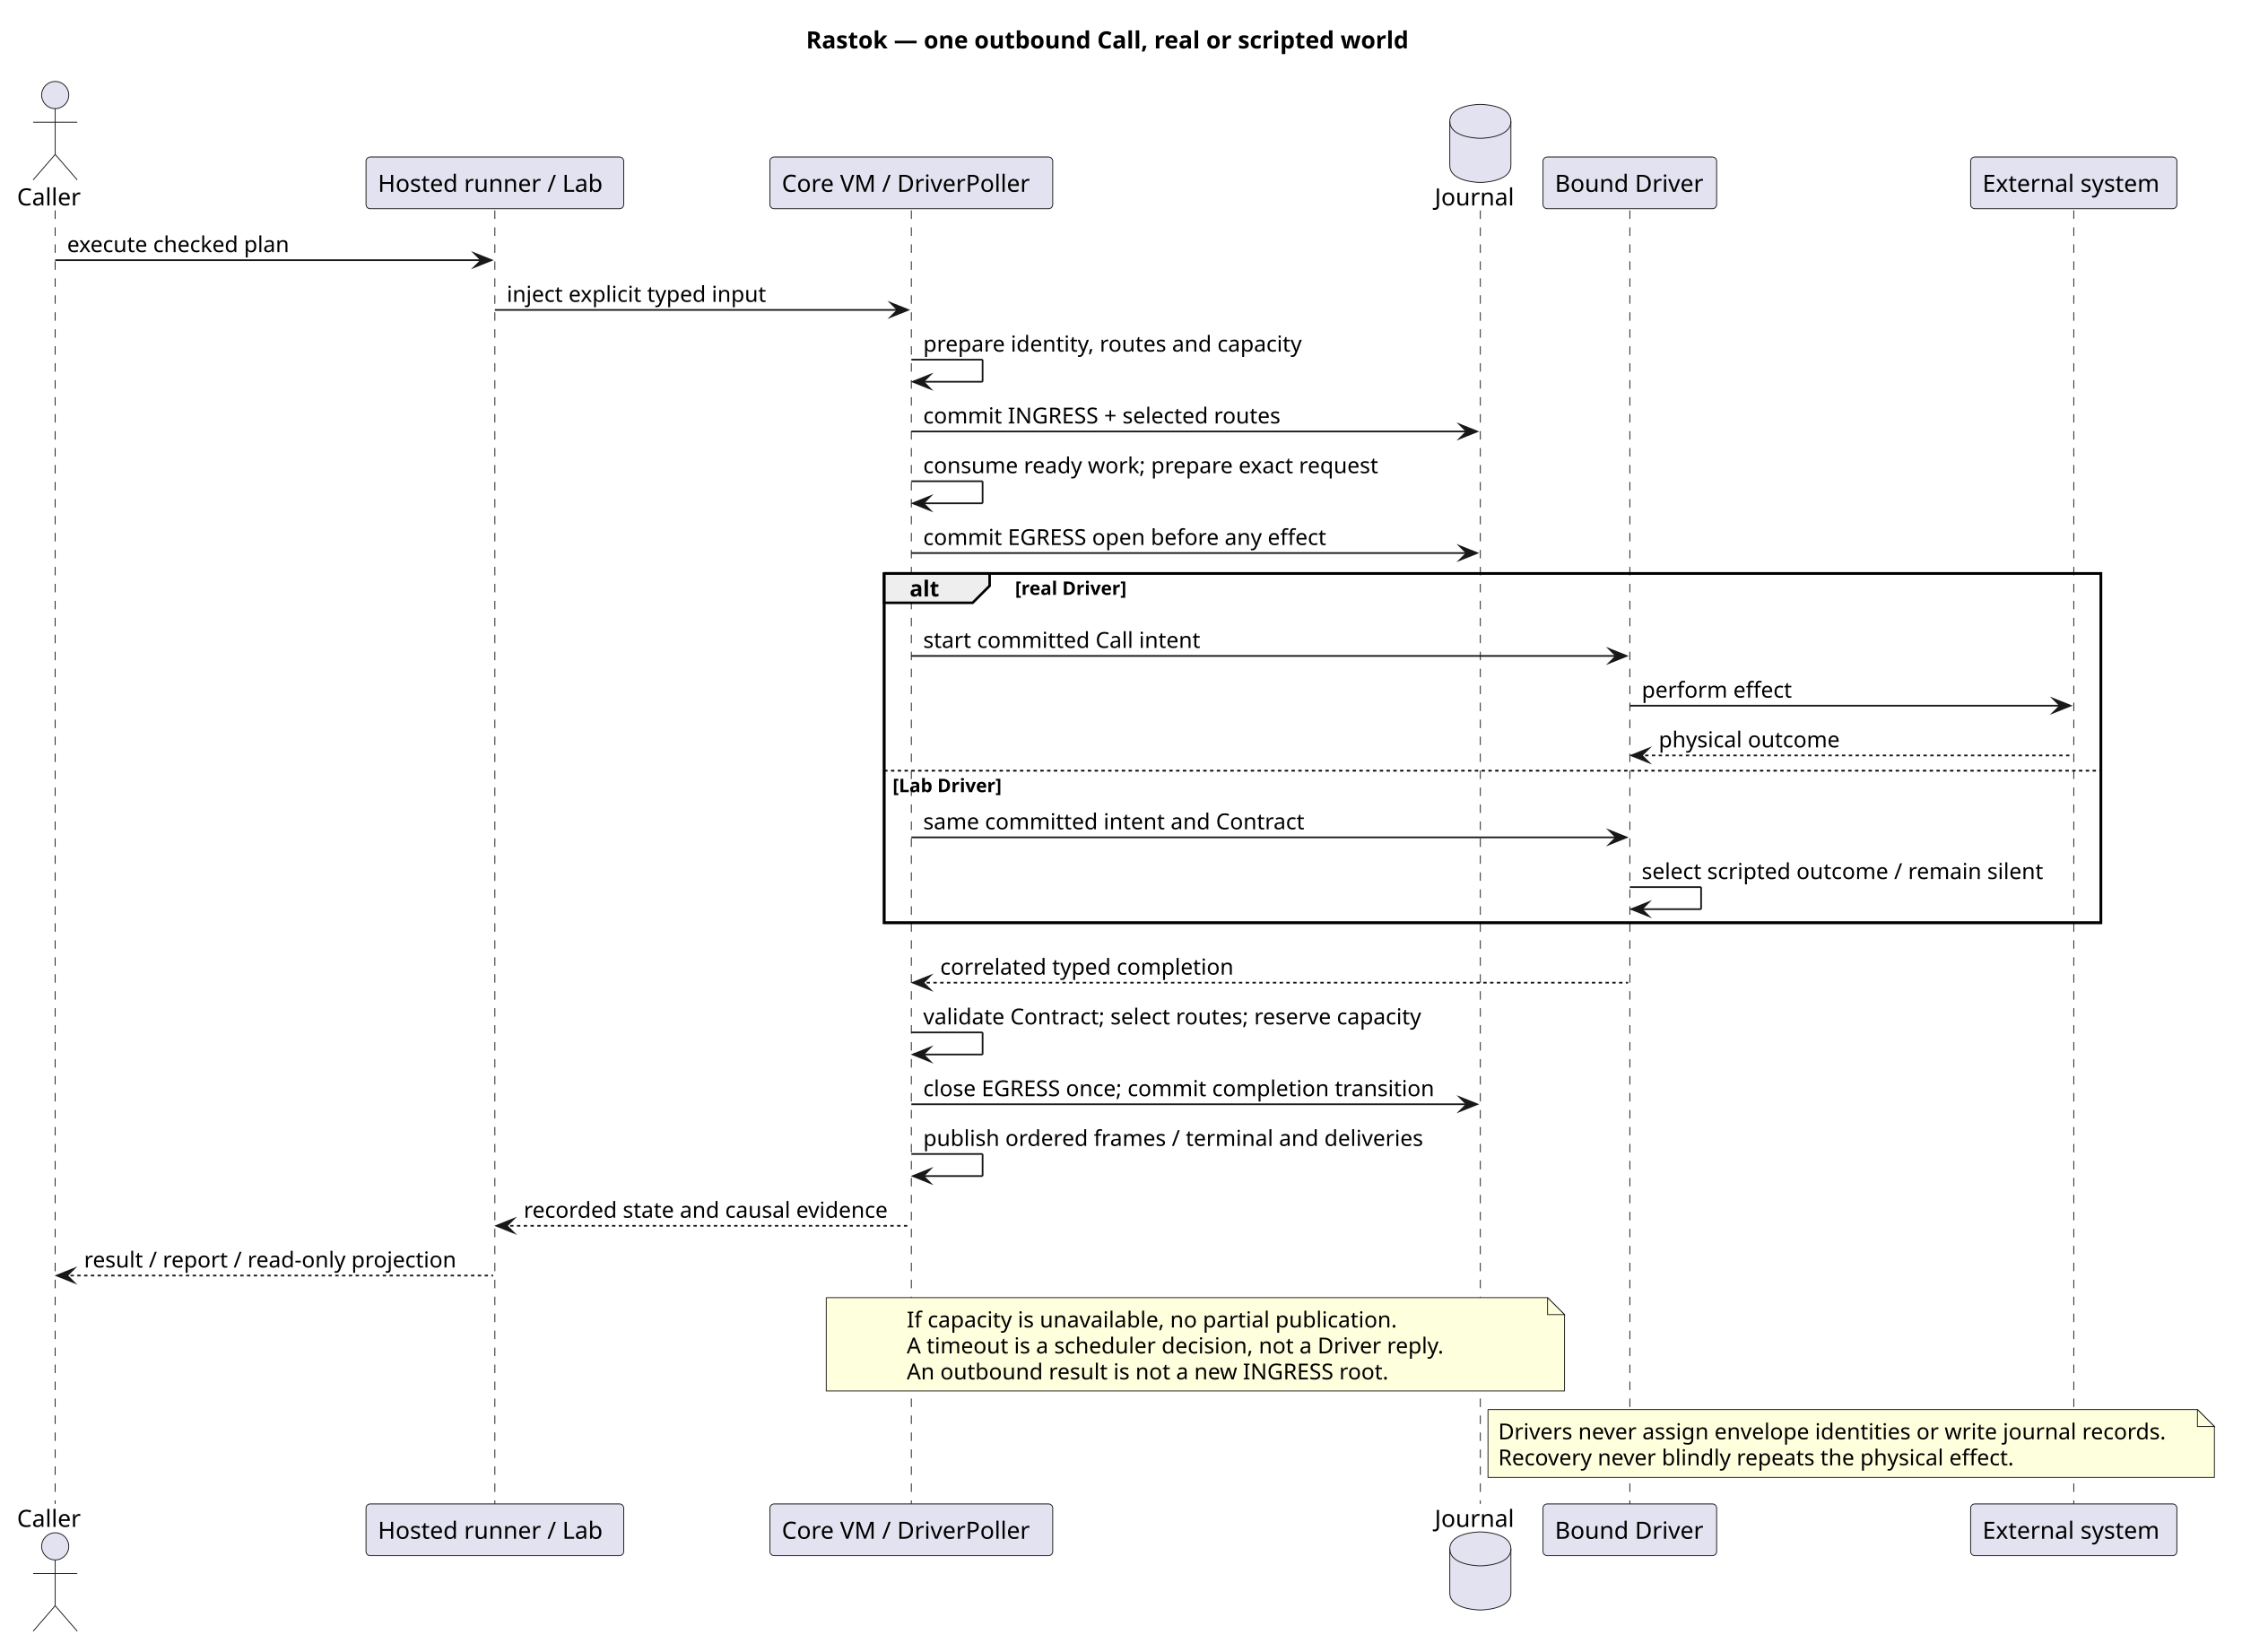
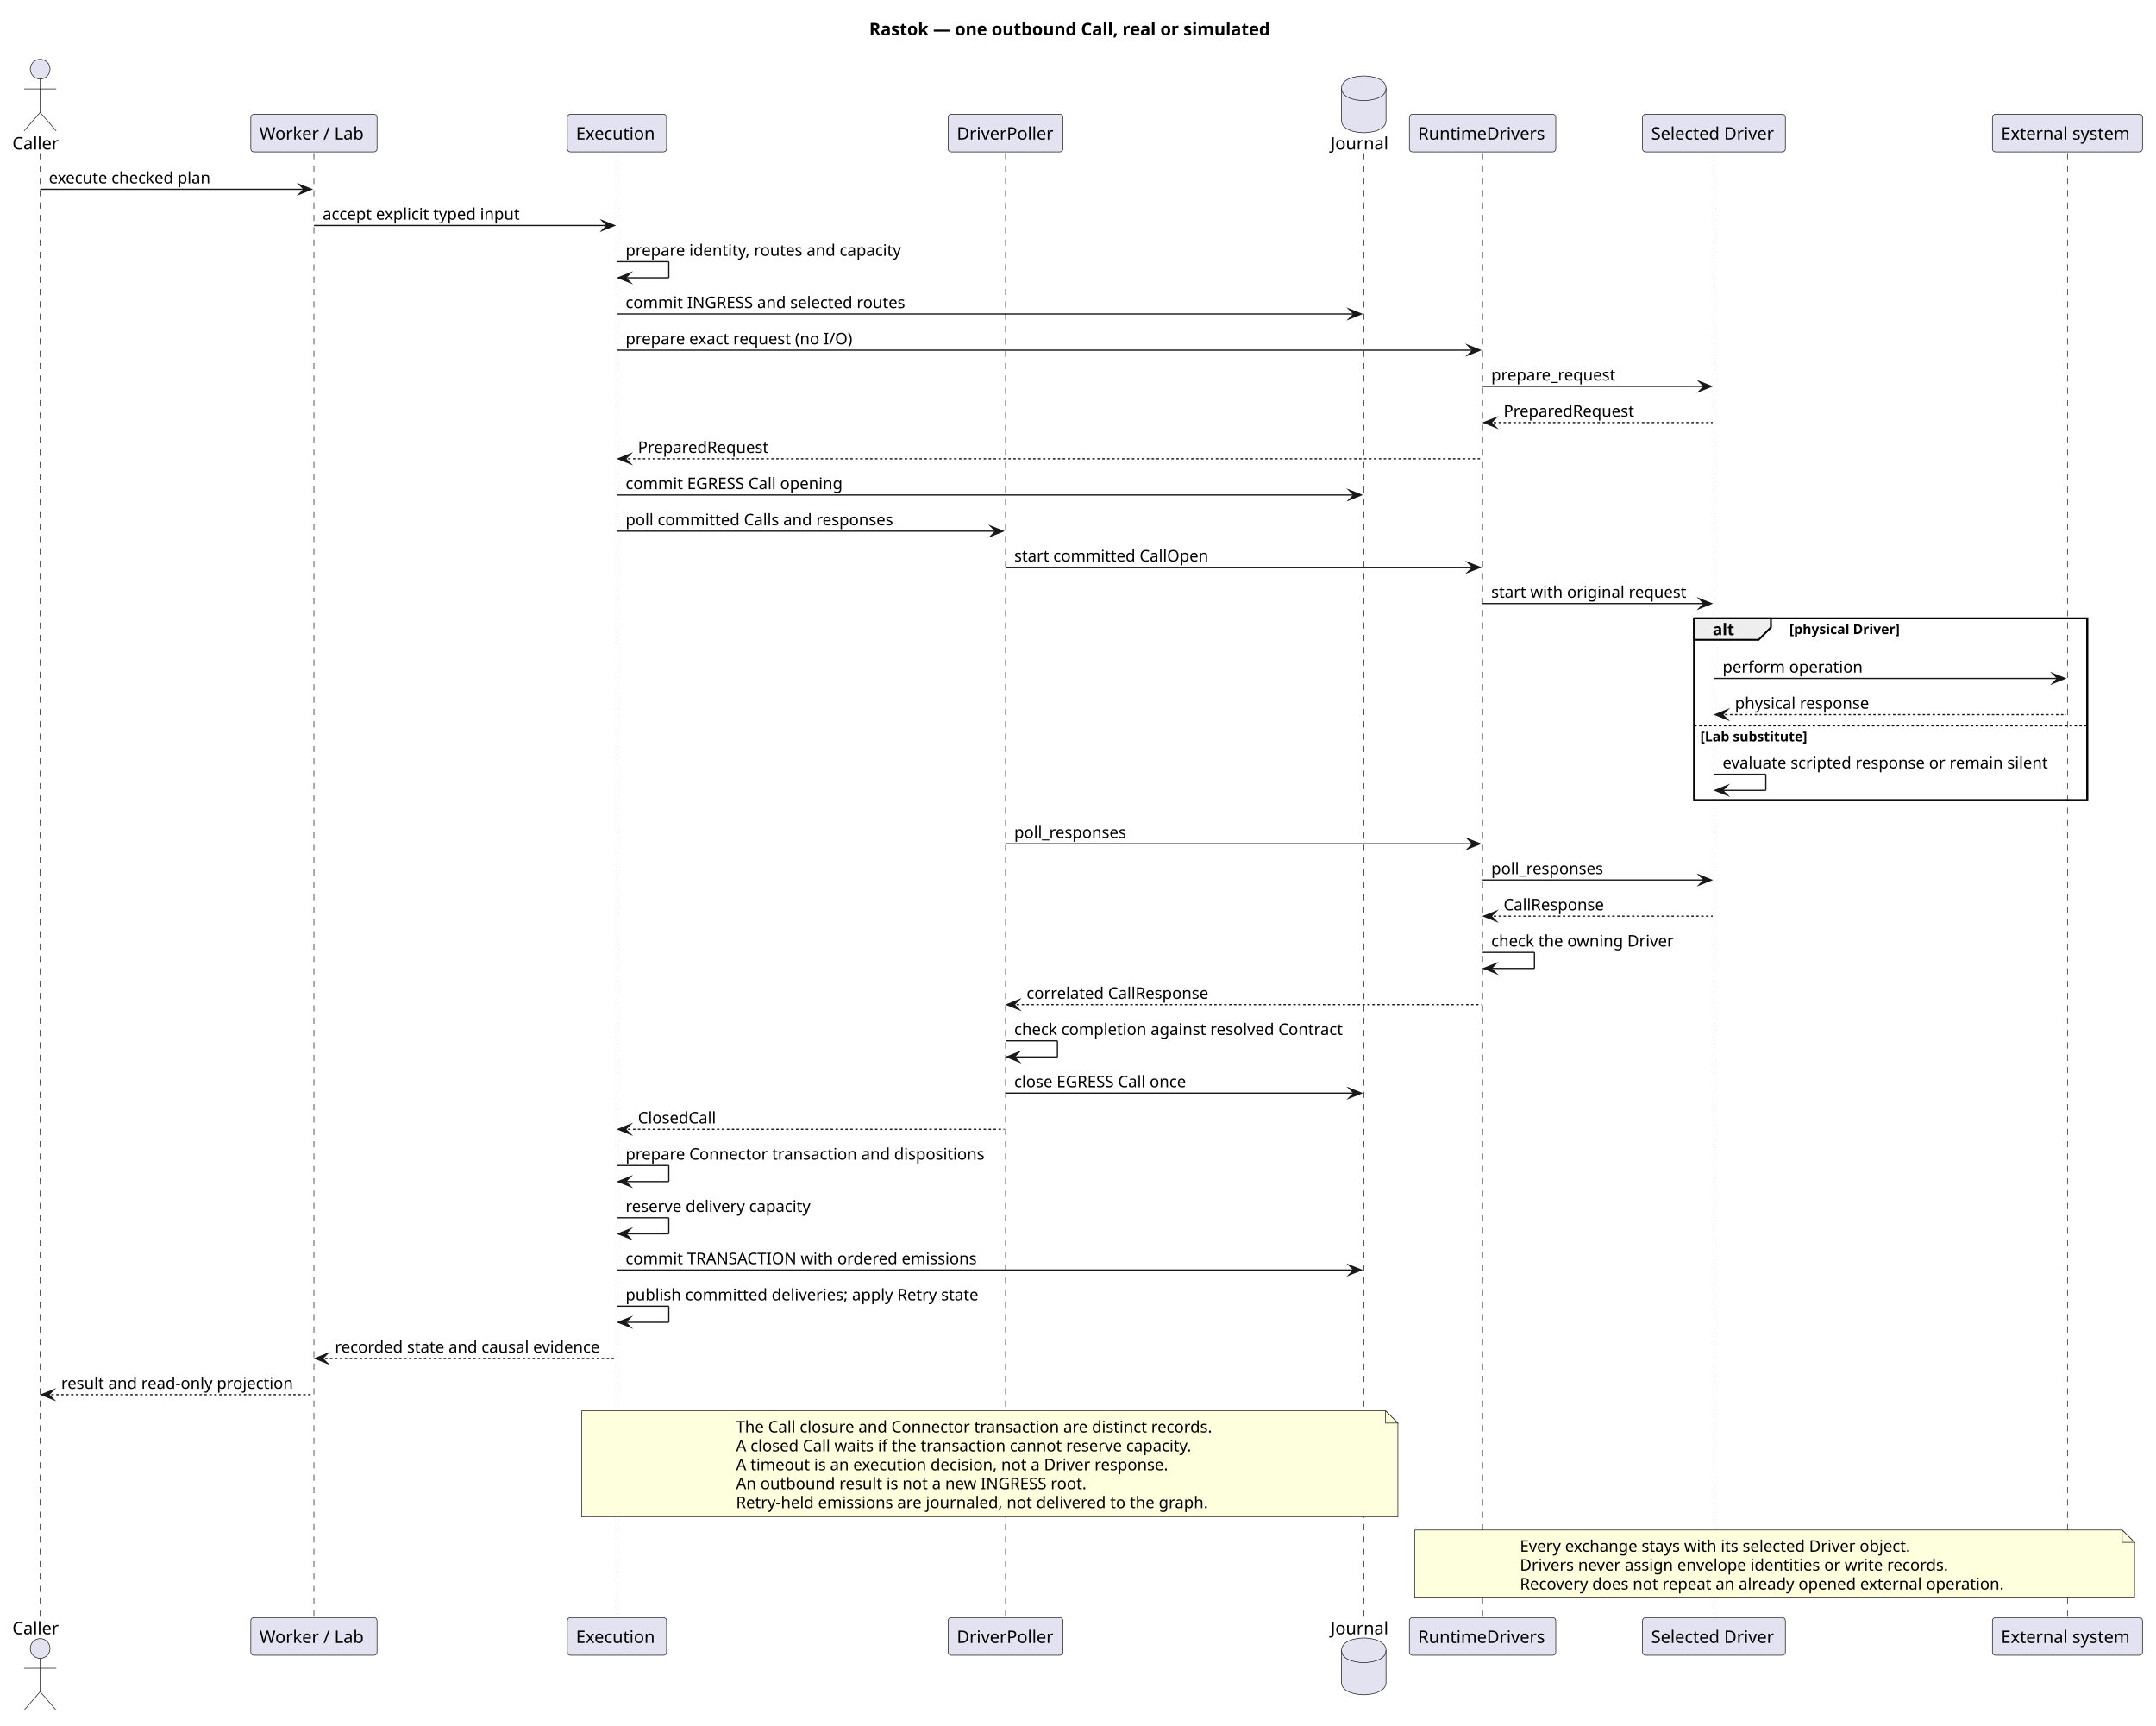
- <svg xmlns="http://www.w3.org/2000/svg" version="1.1" data-diagram-type="SEQUENCE" style="width:1321px;height:973px;background:#FFFFFF;" width="1321px" height="973px" viewBox="0 0 1321 973" zoomAndPan="magnify" preserveAspectRatio="none" contentStyleType="text/css">
+ <svg xmlns="http://www.w3.org/2000/svg" version="1.1" data-diagram-type="SEQUENCE" style="width:1746px;height:1397px;background:#FFFFFF;" width="1746px" height="1397px" viewBox="0 0 1746 1397" zoomAndPan="magnify" preserveAspectRatio="none" contentStyleType="text/css">
  <defs />
  <g font-family="sans-serif" lengthAdjust="spacing">
    <g class="title" data-source-line="2">
-       <text x="474.928" y="28.535" fill="#000" font-size="14" textLength="369.578" font-weight="700">Rastok — one outbound Call, real or scripted world</text>
+       <text x="703.919" y="28.535" fill="#000" font-size="14" textLength="336.212" font-weight="700">Rastok — one outbound Call, real or simulated</text>
    </g>
-     <rect x="520.955" y="337.84" width="716.914" height="205.818" fill="none" style="stroke:#000;stroke-width:1.5;" />
+     <rect x="1372.008" y="500.703" width="318.276" height="147.197" fill="none" style="stroke:#000;stroke-width:1.5;" />
    <g>
-       <rect x="29.02" y="123.977" width="8" height="762.098" fill="#000" fill-opacity="0" />
-       <line x1="32.52" y1="123.977" x2="32.52" y2="886.074" style="stroke:#181818;stroke-width:0.5;stroke-dasharray:5,5;" />
+       <rect x="29.02" y="123.977" width="8" height="1185.756" fill="#000" fill-opacity="0" />
+       <line x1="32.52" y1="123.977" x2="32.52" y2="1309.732" style="stroke:#181818;stroke-width:0.5;stroke-dasharray:5,5;" />
    </g>
    <g>
-       <rect x="288.074" y="123.977" width="8" height="762.098" fill="#000" fill-opacity="0" />
-       <line x1="291.574" y1="123.977" x2="291.574" y2="886.074" style="stroke:#181818;stroke-width:0.5;stroke-dasharray:5,5;" />
+       <rect x="250.73" y="123.977" width="8" height="1185.756" fill="#000" fill-opacity="0" />
+       <line x1="254.23" y1="123.977" x2="254.23" y2="1309.732" style="stroke:#181818;stroke-width:0.5;stroke-dasharray:5,5;" />
    </g>
    <g>
-       <rect x="533.455" y="123.977" width="8" height="762.098" fill="#000" fill-opacity="0" />
-       <line x1="536.955" y1="123.977" x2="536.955" y2="886.074" style="stroke:#181818;stroke-width:0.5;stroke-dasharray:5,5;" />
+       <rect x="496.111" y="123.977" width="8" height="1185.756" fill="#000" fill-opacity="0" />
+       <line x1="499.611" y1="123.977" x2="499.611" y2="1309.732" style="stroke:#181818;stroke-width:0.5;stroke-dasharray:5,5;" />
    </g>
    <g>
-       <rect x="868.731" y="123.977" width="8" height="762.098" fill="#000" fill-opacity="0" />
-       <line x1="872.231" y1="123.977" x2="872.231" y2="886.074" style="stroke:#181818;stroke-width:0.5;stroke-dasharray:5,5;" />
+       <rect x="810.832" y="123.977" width="8" height="1185.756" fill="#000" fill-opacity="0" />
+       <line x1="814.332" y1="123.977" x2="814.332" y2="1309.732" style="stroke:#181818;stroke-width:0.5;stroke-dasharray:5,5;" />
    </g>
    <g>
-       <rect x="956.803" y="123.977" width="8" height="762.098" fill="#000" fill-opacity="0" />
-       <line x1="960.303" y1="123.977" x2="960.303" y2="886.074" style="stroke:#181818;stroke-width:0.5;stroke-dasharray:5,5;" />
+       <rect x="1100.942" y="123.977" width="8" height="1185.756" fill="#000" fill-opacity="0" />
+       <line x1="1104.442" y1="123.977" x2="1104.442" y2="1309.732" style="stroke:#181818;stroke-width:0.5;stroke-dasharray:5,5;" />
    </g>
    <g>
-       <rect x="1218.368" y="123.977" width="8" height="762.098" fill="#000" fill-opacity="0" />
-       <line x1="1221.868" y1="123.977" x2="1221.868" y2="886.074" style="stroke:#181818;stroke-width:0.5;stroke-dasharray:5,5;" />
+       <rect x="1197.139" y="123.977" width="8" height="1185.756" fill="#000" fill-opacity="0" />
+       <line x1="1200.639" y1="123.977" x2="1200.639" y2="1309.732" style="stroke:#181818;stroke-width:0.5;stroke-dasharray:5,5;" />
+     </g>
+     <g>
+       <rect x="1384.508" y="123.977" width="8" height="1185.756" fill="#000" fill-opacity="0" />
+       <line x1="1388.008" y1="123.977" x2="1388.008" y2="1309.732" style="stroke:#181818;stroke-width:0.5;stroke-dasharray:5,5;" />
+     </g>
+     <g>
+       <rect x="1670.785" y="123.977" width="8" height="1185.756" fill="#000" fill-opacity="0" />
+       <line x1="1674.285" y1="123.977" x2="1674.285" y2="1309.732" style="stroke:#181818;stroke-width:0.5;stroke-dasharray:5,5;" />
    </g>
    <text x="10" y="121.023" fill="#000" font-size="14" textLength="39.04">Caller</text>
    <ellipse cx="32.52" cy="55.988" rx="8" ry="8" fill="#E2E2F0" style="stroke:#181818;stroke-width:0.5;" />
    <path d="M32.52,63.988 L32.52,90.988 M19.52,71.988 L45.52,71.988 M32.52,90.988 L19.52,105.988 M32.52,90.988 L45.52,105.988" style="stroke:#181818;stroke-width:0.5;" fill="none" />
-     <rect x="215.657" y="92.488" width="151.833" height="30.488" fill="#E2E2F0" style="stroke:#181818;stroke-width:0.5;" rx="2.5" ry="2.5" />
-     <text x="222.657" y="113.023" fill="#000" font-size="14" textLength="137.833">Hosted runner / Lab</text>
-     <rect x="453.628" y="92.488" width="166.653" height="30.488" fill="#E2E2F0" style="stroke:#181818;stroke-width:0.5;" rx="2.5" ry="2.5" />
-     <text x="460.628" y="113.023" fill="#000" font-size="14" textLength="152.653">Core VM / DriverPoller</text>
-     <text x="845.312" y="121.023" fill="#000" font-size="14" textLength="47.838">Journal</text>
-     <path d="M854.231,71.488 C854.231,61.488 872.231,61.488 872.231,61.488 C872.231,61.488 890.231,61.488 890.231,71.488 L890.231,97.488 C890.231,107.488 872.231,107.488 872.231,107.488 C872.231,107.488 854.231,107.488 854.231,97.488 L854.231,71.488" style="stroke:#181818;stroke-width:0.5;" fill="#E2E2F0" />
-     <path d="M854.231,71.488 C854.231,81.488 872.231,81.488 872.231,81.488 C872.231,81.488 890.231,81.488 890.231,71.488" style="stroke:#181818;stroke-width:0.5;" fill="none" />
-     <rect x="909.15" y="92.488" width="102.307" height="30.488" fill="#E2E2F0" style="stroke:#181818;stroke-width:0.5;" rx="2.5" ry="2.5" />
-     <text x="916.15" y="113.023" fill="#000" font-size="14" textLength="88.307">Bound Driver</text>
-     <rect x="1161.104" y="92.488" width="121.529" height="30.488" fill="#E2E2F0" style="stroke:#181818;stroke-width:0.5;" rx="2.5" ry="2.5" />
-     <text x="1168.104" y="113.023" fill="#000" font-size="14" textLength="107.529">External system</text>
-     <text x="10" y="899.609" fill="#000" font-size="14" textLength="39.04">Caller</text>
-     <ellipse cx="32.52" cy="911.063" rx="8" ry="8" fill="#E2E2F0" style="stroke:#181818;stroke-width:0.5;" />
-     <path d="M32.52,919.063 L32.52,946.063 M19.52,927.063 L45.52,927.063 M32.52,946.063 L19.52,961.063 M32.52,946.063 L45.52,961.063" style="stroke:#181818;stroke-width:0.5;" fill="none" />
-     <rect x="215.657" y="886.074" width="151.833" height="30.488" fill="#E2E2F0" style="stroke:#181818;stroke-width:0.5;" rx="2.5" ry="2.5" />
-     <text x="222.657" y="906.609" fill="#000" font-size="14" textLength="137.833">Hosted runner / Lab</text>
-     <rect x="453.628" y="886.074" width="166.653" height="30.488" fill="#E2E2F0" style="stroke:#181818;stroke-width:0.5;" rx="2.5" ry="2.5" />
-     <text x="460.628" y="906.609" fill="#000" font-size="14" textLength="152.653">Core VM / DriverPoller</text>
-     <text x="845.312" y="899.609" fill="#000" font-size="14" textLength="47.838">Journal</text>
-     <path d="M854.231,912.563 C854.231,902.563 872.231,902.563 872.231,902.563 C872.231,902.563 890.231,902.563 890.231,912.563 L890.231,938.563 C890.231,948.563 872.231,948.563 872.231,948.563 C872.231,948.563 854.231,948.563 854.231,938.563 L854.231,912.563" style="stroke:#181818;stroke-width:0.5;" fill="#E2E2F0" />
-     <path d="M854.231,912.563 C854.231,922.563 872.231,922.563 872.231,922.563 C872.231,922.563 890.231,922.563 890.231,912.563" style="stroke:#181818;stroke-width:0.5;" fill="none" />
-     <rect x="909.15" y="886.074" width="102.307" height="30.488" fill="#E2E2F0" style="stroke:#181818;stroke-width:0.5;" rx="2.5" ry="2.5" />
-     <text x="916.15" y="906.609" fill="#000" font-size="14" textLength="88.307">Bound Driver</text>
-     <rect x="1161.104" y="886.074" width="121.529" height="30.488" fill="#E2E2F0" style="stroke:#181818;stroke-width:0.5;" rx="2.5" ry="2.5" />
-     <text x="1168.104" y="906.609" fill="#000" font-size="14" textLength="107.529">External system</text>
-     <polygon points="279.574,149.287,289.574,153.287,279.574,157.287,283.574,153.287" fill="#181818" style="stroke:#181818;stroke-width:1;stroke-linejoin:miter;stroke-miterlimit:10;" />
-     <line x1="32.52" y1="153.287" x2="285.574" y2="153.287" style="stroke:#181818;stroke-width:1;" />
+     <rect x="203.118" y="92.488" width="102.225" height="30.488" fill="#E2E2F0" style="stroke:#181818;stroke-width:0.5;" rx="2.5" ry="2.5" />
+     <text x="210.118" y="113.023" fill="#000" font-size="14" textLength="88.225">Worker / Lab</text>
+     <rect x="459.409" y="92.488" width="80.404" height="30.488" fill="#E2E2F0" style="stroke:#181818;stroke-width:0.5;" rx="2.5" ry="2.5" />
+     <text x="466.409" y="113.023" fill="#000" font-size="14" textLength="66.404">Execution</text>
+     <rect x="767.833" y="92.488" width="92.996" height="30.488" fill="#E2E2F0" style="stroke:#181818;stroke-width:0.5;" rx="2.5" ry="2.5" />
+     <text x="774.833" y="113.023" fill="#000" font-size="14" textLength="78.996">DriverPoller</text>
+     <text x="1077.523" y="121.023" fill="#000" font-size="14" textLength="47.838">Journal</text>
+     <path d="M1086.442,71.488 C1086.442,61.488 1104.442,61.488 1104.442,61.488 C1104.442,61.488 1122.442,61.488 1122.442,71.488 L1122.442,97.488 C1122.442,107.488 1104.442,107.488 1104.442,107.488 C1104.442,107.488 1086.442,107.488 1086.442,97.488 L1086.442,71.488" style="stroke:#181818;stroke-width:0.5;" fill="#E2E2F0" />
+     <path d="M1086.442,71.488 C1086.442,81.488 1104.442,81.488 1104.442,81.488 C1104.442,81.488 1122.442,81.488 1122.442,71.488" style="stroke:#181818;stroke-width:0.5;" fill="none" />
+     <rect x="1141.361" y="92.488" width="118.556" height="30.488" fill="#E2E2F0" style="stroke:#181818;stroke-width:0.5;" rx="2.5" ry="2.5" />
+     <text x="1148.361" y="113.023" fill="#000" font-size="14" textLength="104.556">RuntimeDrivers</text>
+     <rect x="1330.173" y="92.488" width="115.671" height="30.488" fill="#E2E2F0" style="stroke:#181818;stroke-width:0.5;" rx="2.5" ry="2.5" />
+     <text x="1337.173" y="113.023" fill="#000" font-size="14" textLength="101.671">Selected Driver</text>
+     <rect x="1613.52" y="92.488" width="121.529" height="30.488" fill="#E2E2F0" style="stroke:#181818;stroke-width:0.5;" rx="2.5" ry="2.5" />
+     <text x="1620.52" y="113.023" fill="#000" font-size="14" textLength="107.529">External system</text>
+     <text x="10" y="1323.268" fill="#000" font-size="14" textLength="39.04">Caller</text>
+     <ellipse cx="32.52" cy="1334.721" rx="8" ry="8" fill="#E2E2F0" style="stroke:#181818;stroke-width:0.5;" />
+     <path d="M32.52,1342.721 L32.52,1369.721 M19.52,1350.721 L45.52,1350.721 M32.52,1369.721 L19.52,1384.721 M32.52,1369.721 L45.52,1384.721" style="stroke:#181818;stroke-width:0.5;" fill="none" />
+     <rect x="203.118" y="1309.732" width="102.225" height="30.488" fill="#E2E2F0" style="stroke:#181818;stroke-width:0.5;" rx="2.5" ry="2.5" />
+     <text x="210.118" y="1330.268" fill="#000" font-size="14" textLength="88.225">Worker / Lab</text>
+     <rect x="459.409" y="1309.732" width="80.404" height="30.488" fill="#E2E2F0" style="stroke:#181818;stroke-width:0.5;" rx="2.5" ry="2.5" />
+     <text x="466.409" y="1330.268" fill="#000" font-size="14" textLength="66.404">Execution</text>
+     <rect x="767.833" y="1309.732" width="92.996" height="30.488" fill="#E2E2F0" style="stroke:#181818;stroke-width:0.5;" rx="2.5" ry="2.5" />
+     <text x="774.833" y="1330.268" fill="#000" font-size="14" textLength="78.996">DriverPoller</text>
+     <text x="1077.523" y="1323.268" fill="#000" font-size="14" textLength="47.838">Journal</text>
+     <path d="M1086.442,1336.221 C1086.442,1326.221 1104.442,1326.221 1104.442,1326.221 C1104.442,1326.221 1122.442,1326.221 1122.442,1336.221 L1122.442,1362.221 C1122.442,1372.221 1104.442,1372.221 1104.442,1372.221 C1104.442,1372.221 1086.442,1372.221 1086.442,1362.221 L1086.442,1336.221" style="stroke:#181818;stroke-width:0.5;" fill="#E2E2F0" />
+     <path d="M1086.442,1336.221 C1086.442,1346.221 1104.442,1346.221 1104.442,1346.221 C1104.442,1346.221 1122.442,1346.221 1122.442,1336.221" style="stroke:#181818;stroke-width:0.5;" fill="none" />
+     <rect x="1141.361" y="1309.732" width="118.556" height="30.488" fill="#E2E2F0" style="stroke:#181818;stroke-width:0.5;" rx="2.5" ry="2.5" />
+     <text x="1148.361" y="1330.268" fill="#000" font-size="14" textLength="104.556">RuntimeDrivers</text>
+     <rect x="1330.173" y="1309.732" width="115.671" height="30.488" fill="#E2E2F0" style="stroke:#181818;stroke-width:0.5;" rx="2.5" ry="2.5" />
+     <text x="1337.173" y="1330.268" fill="#000" font-size="14" textLength="101.671">Selected Driver</text>
+     <rect x="1613.52" y="1309.732" width="121.529" height="30.488" fill="#E2E2F0" style="stroke:#181818;stroke-width:0.5;" rx="2.5" ry="2.5" />
+     <text x="1620.52" y="1330.268" fill="#000" font-size="14" textLength="107.529">External system</text>
+     <polygon points="242.23,149.287,252.23,153.287,242.23,157.287,246.23,153.287" fill="#181818" style="stroke:#181818;stroke-width:1;stroke-linejoin:miter;stroke-miterlimit:10;" />
+     <line x1="32.52" y1="153.287" x2="248.23" y2="153.287" style="stroke:#181818;stroke-width:1;" />
    <text x="39.52" y="148.545" fill="#000" font-size="13" textLength="136.354">execute checked plan</text>
-     <polygon points="524.955,178.598,534.955,182.598,524.955,186.598,528.955,182.598" fill="#181818" style="stroke:#181818;stroke-width:1;stroke-linejoin:miter;stroke-miterlimit:10;" />
-     <line x1="291.574" y1="182.598" x2="530.955" y2="182.598" style="stroke:#181818;stroke-width:1;" />
-     <text x="298.574" y="177.855" fill="#000" font-size="13" textLength="161.275">inject explicit typed input</text>
-     <line x1="536.955" y1="211.908" x2="578.955" y2="211.908" style="stroke:#181818;stroke-width:1;" />
-     <line x1="578.955" y1="211.908" x2="578.955" y2="224.908" style="stroke:#181818;stroke-width:1;" />
-     <line x1="537.955" y1="224.908" x2="578.955" y2="224.908" style="stroke:#181818;stroke-width:1;" />
-     <polygon points="547.955,220.908,537.955,224.908,547.955,228.908,543.955,224.908" fill="#181818" style="stroke:#181818;stroke-width:1;stroke-linejoin:miter;stroke-miterlimit:10;" />
-     <text x="543.955" y="207.166" fill="#000" font-size="13" textLength="231.563">prepare identity, routes and capacity</text>
-     <polygon points="860.231,250.219,870.231,254.219,860.231,258.219,864.231,254.219" fill="#181818" style="stroke:#181818;stroke-width:1;stroke-linejoin:miter;stroke-miterlimit:10;" />
-     <line x1="536.955" y1="254.219" x2="866.231" y2="254.219" style="stroke:#181818;stroke-width:1;" />
-     <text x="543.955" y="249.477" fill="#000" font-size="13" textLength="218.258">commit INGRESS + selected routes</text>
-     <line x1="536.955" y1="283.529" x2="578.955" y2="283.529" style="stroke:#181818;stroke-width:1;" />
-     <line x1="578.955" y1="283.529" x2="578.955" y2="296.529" style="stroke:#181818;stroke-width:1;" />
-     <line x1="537.955" y1="296.529" x2="578.955" y2="296.529" style="stroke:#181818;stroke-width:1;" />
-     <polygon points="547.955,292.529,537.955,296.529,547.955,300.529,543.955,296.529" fill="#181818" style="stroke:#181818;stroke-width:1;stroke-linejoin:miter;stroke-miterlimit:10;" />
-     <text x="543.955" y="278.787" fill="#000" font-size="13" textLength="277.228">consume ready work; prepare exact request</text>
-     <polygon points="860.231,321.84,870.231,325.84,860.231,329.84,864.231,325.84" fill="#181818" style="stroke:#181818;stroke-width:1;stroke-linejoin:miter;stroke-miterlimit:10;" />
-     <line x1="536.955" y1="325.84" x2="866.231" y2="325.84" style="stroke:#181818;stroke-width:1;" />
-     <text x="543.955" y="321.098" fill="#000" font-size="13" textLength="243.648">commit EGRESS open before any effect</text>
-     <path d="M520.955,337.84 L583.093,337.84 L583.093,345.15 L573.093,355.15 L520.955,355.15 L520.955,337.84" style="stroke:#000;stroke-width:1.5;" fill="#EEE" />
-     <rect x="520.955" y="337.84" width="716.914" height="205.818" fill="none" style="stroke:#000;stroke-width:1.5;" />
-     <text x="535.955" y="351.408" fill="#000" font-size="13" textLength="17.139" font-weight="700">alt</text>
-     <text x="598.093" y="350.475" fill="#000" font-size="11" textLength="68.541" font-weight="700">[real Driver]</text>
-     <polygon points="948.303,382.461,958.303,386.461,948.303,390.461,952.303,386.461" fill="#181818" style="stroke:#181818;stroke-width:1;stroke-linejoin:miter;stroke-miterlimit:10;" />
-     <line x1="536.955" y1="386.461" x2="954.303" y2="386.461" style="stroke:#181818;stroke-width:1;" />
-     <text x="543.955" y="381.719" fill="#000" font-size="13" textLength="169.565">start committed Call intent</text>
-     <polygon points="1209.868,411.771,1219.868,415.771,1209.868,419.771,1213.868,415.771" fill="#181818" style="stroke:#181818;stroke-width:1;stroke-linejoin:miter;stroke-miterlimit:10;" />
-     <line x1="960.303" y1="415.771" x2="1215.868" y2="415.771" style="stroke:#181818;stroke-width:1;" />
-     <text x="967.303" y="411.029" fill="#000" font-size="13" textLength="90.645">perform effect</text>
-     <polygon points="971.303,441.082,961.303,445.082,971.303,449.082,967.303,445.082" fill="#181818" style="stroke:#181818;stroke-width:1;stroke-linejoin:miter;stroke-miterlimit:10;" />
-     <line x1="965.303" y1="445.082" x2="1220.868" y2="445.082" style="stroke:#181818;stroke-width:1;stroke-dasharray:2,2;" />
-     <text x="977.303" y="440.34" fill="#000" font-size="13" textLength="110.075">physical outcome</text>
-     <line x1="520.955" y1="454.082" x2="1237.868" y2="454.082" style="stroke:#000;stroke-width:1;stroke-dasharray:2,2;" />
-     <text x="525.955" y="466.717" fill="#000" font-size="11" textLength="67.203" font-weight="700">[Lab Driver]</text>
-     <polygon points="948.303,489.348,958.303,493.348,948.303,497.348,952.303,493.348" fill="#181818" style="stroke:#181818;stroke-width:1;stroke-linejoin:miter;stroke-miterlimit:10;" />
-     <line x1="536.955" y1="493.348" x2="954.303" y2="493.348" style="stroke:#181818;stroke-width:1;" />
-     <text x="543.955" y="488.605" fill="#000" font-size="13" textLength="231.683">same committed intent and Contract</text>
-     <line x1="960.303" y1="522.658" x2="1002.303" y2="522.658" style="stroke:#181818;stroke-width:1;" />
-     <line x1="1002.303" y1="522.658" x2="1002.303" y2="535.658" style="stroke:#181818;stroke-width:1;" />
-     <line x1="961.303" y1="535.658" x2="1002.303" y2="535.658" style="stroke:#181818;stroke-width:1;" />
-     <polygon points="971.303,531.658,961.303,535.658,971.303,539.658,967.303,535.658" fill="#181818" style="stroke:#181818;stroke-width:1;stroke-linejoin:miter;stroke-miterlimit:10;" />
-     <text x="967.303" y="517.916" fill="#000" font-size="13" textLength="247.565">select scripted outcome / remain silent</text>
-     <polygon points="547.955,574.969,537.955,578.969,547.955,582.969,543.955,578.969" fill="#181818" style="stroke:#181818;stroke-width:1;stroke-linejoin:miter;stroke-miterlimit:10;" />
-     <line x1="541.955" y1="578.969" x2="959.303" y2="578.969" style="stroke:#181818;stroke-width:1;stroke-dasharray:2,2;" />
-     <text x="553.955" y="574.227" fill="#000" font-size="13" textLength="177.874">correlated typed completion</text>
-     <line x1="536.955" y1="608.279" x2="578.955" y2="608.279" style="stroke:#181818;stroke-width:1;" />
-     <line x1="578.955" y1="608.279" x2="578.955" y2="621.279" style="stroke:#181818;stroke-width:1;" />
-     <line x1="537.955" y1="621.279" x2="578.955" y2="621.279" style="stroke:#181818;stroke-width:1;" />
-     <polygon points="547.955,617.279,537.955,621.279,547.955,625.279,543.955,621.279" fill="#181818" style="stroke:#181818;stroke-width:1;stroke-linejoin:miter;stroke-miterlimit:10;" />
-     <text x="543.955" y="603.537" fill="#000" font-size="13" textLength="305.1">validate Contract; select routes; reserve capacity</text>
-     <polygon points="860.231,646.59,870.231,650.59,860.231,654.59,864.231,650.59" fill="#181818" style="stroke:#181818;stroke-width:1;stroke-linejoin:miter;stroke-miterlimit:10;" />
-     <line x1="536.955" y1="650.59" x2="866.231" y2="650.59" style="stroke:#181818;stroke-width:1;" />
-     <text x="543.955" y="645.848" fill="#000" font-size="13" textLength="311.276">close EGRESS once; commit completion transition</text>
-     <line x1="536.955" y1="679.9" x2="578.955" y2="679.9" style="stroke:#181818;stroke-width:1;" />
-     <line x1="578.955" y1="679.9" x2="578.955" y2="692.9" style="stroke:#181818;stroke-width:1;" />
-     <line x1="537.955" y1="692.9" x2="578.955" y2="692.9" style="stroke:#181818;stroke-width:1;" />
-     <polygon points="547.955,688.9,537.955,692.9,547.955,696.9,543.955,692.9" fill="#181818" style="stroke:#181818;stroke-width:1;stroke-linejoin:miter;stroke-miterlimit:10;" />
-     <text x="543.955" y="675.158" fill="#000" font-size="13" textLength="306.509">publish ordered frames / terminal and deliveries</text>
-     <polygon points="302.574,718.211,292.574,722.211,302.574,726.211,298.574,722.211" fill="#181818" style="stroke:#181818;stroke-width:1;stroke-linejoin:miter;stroke-miterlimit:10;" />
-     <line x1="296.574" y1="722.211" x2="535.955" y2="722.211" style="stroke:#181818;stroke-width:1;stroke-dasharray:2,2;" />
-     <text x="308.574" y="717.469" fill="#000" font-size="13" textLength="221.381">recorded state and causal evidence</text>
-     <polygon points="43.52,747.521,33.52,751.521,43.52,755.521,39.52,751.521" fill="#181818" style="stroke:#181818;stroke-width:1;stroke-linejoin:miter;stroke-miterlimit:10;" />
-     <line x1="37.52" y1="751.521" x2="290.574" y2="751.521" style="stroke:#181818;stroke-width:1;stroke-dasharray:2,2;" />
-     <text x="49.52" y="746.779" fill="#000" font-size="13" textLength="235.054">result / report / read-only projection</text>
-     <path d="M486.832,764.521 L486.832,819.521 L921.832,819.521 L921.832,774.521 L911.832,764.521 L486.832,764.521" style="stroke:#181818;stroke-width:0.5;" fill="#FEFFDD" />
-     <path d="M911.832,764.521 L911.832,774.521 L921.832,774.521 L911.832,764.521" style="stroke:#181818;stroke-width:0.5;" fill="#FEFFDD" />
-     <text x="534.276" y="782.09" fill="#000" font-size="13" textLength="300.936">If capacity is unavailable, no partial publication.</text>
-     <text x="534.276" y="797.4" fill="#000" font-size="13" textLength="331.633">A timeout is a scheduler decision, not a Driver reply.</text>
-     <text x="534.276" y="812.711" fill="#000" font-size="13" textLength="293.306">An outbound result is not a new INGRESS root.</text>
-     <path d="M876.737,830.453 L876.737,870.453 L1304.737,870.453 L1304.737,840.453 L1294.737,830.453 L876.737,830.453" style="stroke:#181818;stroke-width:0.5;" fill="#FEFFDD" />
-     <path d="M1294.737,830.453 L1294.737,840.453 L1304.737,840.453 L1294.737,830.453" style="stroke:#181818;stroke-width:0.5;" fill="#FEFFDD" />
-     <text x="882.737" y="848.021" fill="#000" font-size="13" textLength="407.697">Drivers never assign envelope identities or write journal records.</text>
-     <text x="882.737" y="863.332" fill="#000" font-size="13" textLength="315.498">Recovery never blindly repeats the physical effect.</text>
+     <polygon points="487.611,178.598,497.611,182.598,487.611,186.598,491.611,182.598" fill="#181818" style="stroke:#181818;stroke-width:1;stroke-linejoin:miter;stroke-miterlimit:10;" />
+     <line x1="254.23" y1="182.598" x2="493.611" y2="182.598" style="stroke:#181818;stroke-width:1;" />
+     <text x="261.23" y="177.855" fill="#000" font-size="13" textLength="167.515">accept explicit typed input</text>
+     <line x1="499.611" y1="211.908" x2="541.611" y2="211.908" style="stroke:#181818;stroke-width:1;" />
+     <line x1="541.611" y1="211.908" x2="541.611" y2="224.908" style="stroke:#181818;stroke-width:1;" />
+     <line x1="500.611" y1="224.908" x2="541.611" y2="224.908" style="stroke:#181818;stroke-width:1;" />
+     <polygon points="510.611,220.908,500.611,224.908,510.611,228.908,506.611,224.908" fill="#181818" style="stroke:#181818;stroke-width:1;stroke-linejoin:miter;stroke-miterlimit:10;" />
+     <text x="506.611" y="207.166" fill="#000" font-size="13" textLength="231.563">prepare identity, routes and capacity</text>
+     <polygon points="1092.442,250.219,1102.442,254.219,1092.442,258.219,1096.442,254.219" fill="#181818" style="stroke:#181818;stroke-width:1;stroke-linejoin:miter;stroke-miterlimit:10;" />
+     <line x1="499.611" y1="254.219" x2="1098.442" y2="254.219" style="stroke:#181818;stroke-width:1;" />
+     <text x="506.611" y="249.477" fill="#000" font-size="13" textLength="231.353">commit INGRESS and selected routes</text>
+     <polygon points="1188.639,279.529,1198.639,283.529,1188.639,287.529,1192.639,283.529" fill="#181818" style="stroke:#181818;stroke-width:1;stroke-linejoin:miter;stroke-miterlimit:10;" />
+     <line x1="499.611" y1="283.529" x2="1194.639" y2="283.529" style="stroke:#181818;stroke-width:1;" />
+     <text x="506.611" y="278.787" fill="#000" font-size="13" textLength="191.75">prepare exact request (no I/O)</text>
+     <polygon points="1376.008,308.84,1386.008,312.84,1376.008,316.84,1380.008,312.84" fill="#181818" style="stroke:#181818;stroke-width:1;stroke-linejoin:miter;stroke-miterlimit:10;" />
+     <line x1="1200.639" y1="312.84" x2="1382.008" y2="312.84" style="stroke:#181818;stroke-width:1;" />
+     <text x="1207.639" y="308.098" fill="#000" font-size="13" textLength="102.711">prepare_request</text>
+     <polygon points="1211.639,338.15,1201.639,342.15,1211.639,346.15,1207.639,342.15" fill="#181818" style="stroke:#181818;stroke-width:1;stroke-linejoin:miter;stroke-miterlimit:10;" />
+     <line x1="1205.639" y1="342.15" x2="1387.008" y2="342.15" style="stroke:#181818;stroke-width:1;stroke-dasharray:2,2;" />
+     <text x="1217.639" y="337.408" fill="#000" font-size="13" textLength="106.298">PreparedRequest</text>
+     <polygon points="510.611,367.461,500.611,371.461,510.611,375.461,506.611,371.461" fill="#181818" style="stroke:#181818;stroke-width:1;stroke-linejoin:miter;stroke-miterlimit:10;" />
+     <line x1="504.611" y1="371.461" x2="1199.639" y2="371.461" style="stroke:#181818;stroke-width:1;stroke-dasharray:2,2;" />
+     <text x="516.611" y="366.719" fill="#000" font-size="13" textLength="106.298">PreparedRequest</text>
+     <polygon points="1092.442,396.771,1102.442,400.771,1092.442,404.771,1096.442,400.771" fill="#181818" style="stroke:#181818;stroke-width:1;stroke-linejoin:miter;stroke-miterlimit:10;" />
+     <line x1="499.611" y1="400.771" x2="1098.442" y2="400.771" style="stroke:#181818;stroke-width:1;" />
+     <text x="506.611" y="396.029" fill="#000" font-size="13" textLength="180.686">commit EGRESS Call opening</text>
+     <polygon points="802.332,426.082,812.332,430.082,802.332,434.082,806.332,430.082" fill="#181818" style="stroke:#181818;stroke-width:1;stroke-linejoin:miter;stroke-miterlimit:10;" />
+     <line x1="499.611" y1="430.082" x2="808.332" y2="430.082" style="stroke:#181818;stroke-width:1;" />
+     <text x="506.611" y="425.34" fill="#000" font-size="13" textLength="225.627">poll committed Calls and responses</text>
+     <polygon points="1188.639,455.393,1198.639,459.393,1188.639,463.393,1192.639,459.393" fill="#181818" style="stroke:#181818;stroke-width:1;stroke-linejoin:miter;stroke-miterlimit:10;" />
+     <line x1="814.332" y1="459.393" x2="1194.639" y2="459.393" style="stroke:#181818;stroke-width:1;" />
+     <text x="821.332" y="454.65" fill="#000" font-size="13" textLength="162.183">start committed CallOpen</text>
+     <polygon points="1376.008,484.703,1386.008,488.703,1376.008,492.703,1380.008,488.703" fill="#181818" style="stroke:#181818;stroke-width:1;stroke-linejoin:miter;stroke-miterlimit:10;" />
+     <line x1="1200.639" y1="488.703" x2="1382.008" y2="488.703" style="stroke:#181818;stroke-width:1;" />
+     <text x="1207.639" y="483.961" fill="#000" font-size="13" textLength="163.37">start with original request</text>
+     <path d="M1372.008,500.703 L1434.147,500.703 L1434.147,508.014 L1424.147,518.014 L1372.008,518.014 L1372.008,500.703" style="stroke:#000;stroke-width:1.5;" fill="#EEE" />
+     <rect x="1372.008" y="500.703" width="318.276" height="147.197" fill="none" style="stroke:#000;stroke-width:1.5;" />
+     <text x="1387.008" y="514.271" fill="#000" font-size="13" textLength="17.139" font-weight="700">alt</text>
+     <text x="1449.147" y="513.338" fill="#000" font-size="11" textLength="93.672" font-weight="700">[physical Driver]</text>
+     <polygon points="1662.285,545.324,1672.285,549.324,1662.285,553.324,1666.285,549.324" fill="#181818" style="stroke:#181818;stroke-width:1;stroke-linejoin:miter;stroke-miterlimit:10;" />
+     <line x1="1388.008" y1="549.324" x2="1668.285" y2="549.324" style="stroke:#181818;stroke-width:1;" />
+     <text x="1395.008" y="544.582" fill="#000" font-size="13" textLength="115.661">perform operation</text>
+     <polygon points="1399.008,574.635,1389.008,578.635,1399.008,582.635,1395.008,578.635" fill="#181818" style="stroke:#181818;stroke-width:1;stroke-linejoin:miter;stroke-miterlimit:10;" />
+     <line x1="1393.008" y1="578.635" x2="1673.285" y2="578.635" style="stroke:#181818;stroke-width:1;stroke-dasharray:2,2;" />
+     <text x="1405.008" y="573.893" fill="#000" font-size="13" textLength="112.43">physical response</text>
+     <line x1="1372.008" y1="587.635" x2="1690.285" y2="587.635" style="stroke:#000;stroke-width:1;stroke-dasharray:2,2;" />
+     <text x="1377.008" y="600.27" fill="#000" font-size="11" textLength="89.504" font-weight="700">[Lab substitute]</text>
+     <line x1="1388.008" y1="626.9" x2="1430.008" y2="626.9" style="stroke:#181818;stroke-width:1;" />
+     <line x1="1430.008" y1="626.9" x2="1430.008" y2="639.9" style="stroke:#181818;stroke-width:1;" />
+     <line x1="1389.008" y1="639.9" x2="1430.008" y2="639.9" style="stroke:#181818;stroke-width:1;" />
+     <polygon points="1399.008,635.9,1389.008,639.9,1399.008,643.9,1395.008,639.9" fill="#181818" style="stroke:#181818;stroke-width:1;stroke-linejoin:miter;stroke-miterlimit:10;" />
+     <text x="1395.008" y="622.158" fill="#000" font-size="13" textLength="272.276">evaluate scripted response or remain silent</text>
+     <polygon points="1188.639,679.211,1198.639,683.211,1188.639,687.211,1192.639,683.211" fill="#181818" style="stroke:#181818;stroke-width:1;stroke-linejoin:miter;stroke-miterlimit:10;" />
+     <line x1="814.332" y1="683.211" x2="1194.639" y2="683.211" style="stroke:#181818;stroke-width:1;" />
+     <text x="821.332" y="678.469" fill="#000" font-size="13" textLength="94.104">poll_responses</text>
+     <polygon points="1376.008,708.521,1386.008,712.521,1376.008,716.521,1380.008,712.521" fill="#181818" style="stroke:#181818;stroke-width:1;stroke-linejoin:miter;stroke-miterlimit:10;" />
+     <line x1="1200.639" y1="712.521" x2="1382.008" y2="712.521" style="stroke:#181818;stroke-width:1;" />
+     <text x="1207.639" y="707.779" fill="#000" font-size="13" textLength="94.104">poll_responses</text>
+     <polygon points="1211.639,737.832,1201.639,741.832,1211.639,745.832,1207.639,741.832" fill="#181818" style="stroke:#181818;stroke-width:1;stroke-linejoin:miter;stroke-miterlimit:10;" />
+     <line x1="1205.639" y1="741.832" x2="1387.008" y2="741.832" style="stroke:#181818;stroke-width:1;stroke-dasharray:2,2;" />
+     <text x="1217.639" y="737.09" fill="#000" font-size="13" textLength="83.884">CallResponse</text>
+     <line x1="1200.639" y1="771.143" x2="1242.639" y2="771.143" style="stroke:#181818;stroke-width:1;" />
+     <line x1="1242.639" y1="771.143" x2="1242.639" y2="784.143" style="stroke:#181818;stroke-width:1;" />
+     <line x1="1201.639" y1="784.143" x2="1242.639" y2="784.143" style="stroke:#181818;stroke-width:1;" />
+     <polygon points="1211.639,780.143,1201.639,784.143,1211.639,788.143,1207.639,784.143" fill="#181818" style="stroke:#181818;stroke-width:1;stroke-linejoin:miter;stroke-miterlimit:10;" />
+     <text x="1207.639" y="766.4" fill="#000" font-size="13" textLength="152.845">check the owning Driver</text>
+     <polygon points="825.332,809.453,815.332,813.453,825.332,817.453,821.332,813.453" fill="#181818" style="stroke:#181818;stroke-width:1;stroke-linejoin:miter;stroke-miterlimit:10;" />
+     <line x1="819.332" y1="813.453" x2="1199.639" y2="813.453" style="stroke:#181818;stroke-width:1;stroke-dasharray:2,2;" />
+     <text x="831.332" y="808.711" fill="#000" font-size="13" textLength="151.747">correlated CallResponse</text>
+     <line x1="814.332" y1="842.764" x2="856.332" y2="842.764" style="stroke:#181818;stroke-width:1;" />
+     <line x1="856.332" y1="842.764" x2="856.332" y2="855.764" style="stroke:#181818;stroke-width:1;" />
+     <line x1="815.332" y1="855.764" x2="856.332" y2="855.764" style="stroke:#181818;stroke-width:1;" />
+     <polygon points="825.332,851.764,815.332,855.764,825.332,859.764,821.332,855.764" fill="#181818" style="stroke:#181818;stroke-width:1;stroke-linejoin:miter;stroke-miterlimit:10;" />
+     <text x="821.332" y="838.021" fill="#000" font-size="13" textLength="276.11">check completion against resolved Contract</text>
+     <polygon points="1092.442,881.074,1102.442,885.074,1092.442,889.074,1096.442,885.074" fill="#181818" style="stroke:#181818;stroke-width:1;stroke-linejoin:miter;stroke-miterlimit:10;" />
+     <line x1="814.332" y1="885.074" x2="1098.442" y2="885.074" style="stroke:#181818;stroke-width:1;" />
+     <text x="821.332" y="880.332" fill="#000" font-size="13" textLength="143.965">close EGRESS Call once</text>
+     <polygon points="510.611,910.385,500.611,914.385,510.611,918.385,506.611,914.385" fill="#181818" style="stroke:#181818;stroke-width:1;stroke-linejoin:miter;stroke-miterlimit:10;" />
+     <line x1="504.611" y1="914.385" x2="813.332" y2="914.385" style="stroke:#181818;stroke-width:1;stroke-dasharray:2,2;" />
+     <text x="516.611" y="909.643" fill="#000" font-size="13" textLength="66.479">ClosedCall</text>
+     <line x1="499.611" y1="943.695" x2="541.611" y2="943.695" style="stroke:#181818;stroke-width:1;" />
+     <line x1="541.611" y1="943.695" x2="541.611" y2="956.695" style="stroke:#181818;stroke-width:1;" />
+     <line x1="500.611" y1="956.695" x2="541.611" y2="956.695" style="stroke:#181818;stroke-width:1;" />
+     <polygon points="510.611,952.695,500.611,956.695,510.611,960.695,506.611,956.695" fill="#181818" style="stroke:#181818;stroke-width:1;stroke-linejoin:miter;stroke-miterlimit:10;" />
+     <text x="506.611" y="938.953" fill="#000" font-size="13" textLength="300.72">prepare Connector transaction and dispositions</text>
+     <line x1="499.611" y1="986.006" x2="541.611" y2="986.006" style="stroke:#181818;stroke-width:1;" />
+     <line x1="541.611" y1="986.006" x2="541.611" y2="999.006" style="stroke:#181818;stroke-width:1;" />
+     <line x1="500.611" y1="999.006" x2="541.611" y2="999.006" style="stroke:#181818;stroke-width:1;" />
+     <polygon points="510.611,995.006,500.611,999.006,510.611,1003.006,506.611,999.006" fill="#181818" style="stroke:#181818;stroke-width:1;stroke-linejoin:miter;stroke-miterlimit:10;" />
+     <text x="506.611" y="981.264" fill="#000" font-size="13" textLength="154.242">reserve delivery capacity</text>
+     <polygon points="1092.442,1024.316,1102.442,1028.316,1092.442,1032.316,1096.442,1028.316" fill="#181818" style="stroke:#181818;stroke-width:1;stroke-linejoin:miter;stroke-miterlimit:10;" />
+     <line x1="499.611" y1="1028.316" x2="1098.442" y2="1028.316" style="stroke:#181818;stroke-width:1;" />
+     <text x="506.611" y="1023.574" fill="#000" font-size="13" textLength="294.646">commit TRANSACTION with ordered emissions</text>
+     <line x1="499.611" y1="1057.627" x2="541.611" y2="1057.627" style="stroke:#181818;stroke-width:1;" />
+     <line x1="541.611" y1="1057.627" x2="541.611" y2="1070.627" style="stroke:#181818;stroke-width:1;" />
+     <line x1="500.611" y1="1070.627" x2="541.611" y2="1070.627" style="stroke:#181818;stroke-width:1;" />
+     <polygon points="510.611,1066.627,500.611,1070.627,510.611,1074.627,506.611,1070.627" fill="#181818" style="stroke:#181818;stroke-width:1;stroke-linejoin:miter;stroke-miterlimit:10;" />
+     <text x="506.611" y="1052.885" fill="#000" font-size="13" textLength="296.309">publish committed deliveries; apply Retry state</text>
+     <polygon points="265.23,1095.938,255.23,1099.938,265.23,1103.938,261.23,1099.938" fill="#181818" style="stroke:#181818;stroke-width:1;stroke-linejoin:miter;stroke-miterlimit:10;" />
+     <line x1="259.23" y1="1099.938" x2="498.611" y2="1099.938" style="stroke:#181818;stroke-width:1;stroke-dasharray:2,2;" />
+     <text x="271.23" y="1095.195" fill="#000" font-size="13" textLength="221.381">recorded state and causal evidence</text>
+     <polygon points="43.52,1125.248,33.52,1129.248,43.52,1133.248,39.52,1129.248" fill="#181818" style="stroke:#181818;stroke-width:1;stroke-linejoin:miter;stroke-miterlimit:10;" />
+     <line x1="37.52" y1="1129.248" x2="253.23" y2="1129.248" style="stroke:#181818;stroke-width:1;stroke-dasharray:2,2;" />
+     <text x="49.52" y="1124.506" fill="#000" font-size="13" textLength="197.71">result and read-only projection</text>
+     <path d="M471.051,1142.248 L471.051,1228.248 L1132.051,1228.248 L1132.051,1152.248 L1122.051,1142.248 L471.051,1142.248" style="stroke:#181818;stroke-width:0.5;" fill="#FEFFDD" />
+     <path d="M1122.051,1142.248 L1122.051,1152.248 L1132.051,1152.248 L1122.051,1142.248" style="stroke:#181818;stroke-width:0.5;" fill="#FEFFDD" />
+     <text x="596.062" y="1159.816" fill="#000" font-size="13" textLength="402.93">The Call closure and Connector transaction are distinct records.</text>
+     <text x="596.062" y="1175.127" fill="#000" font-size="13" textLength="385.779">A closed Call waits if the transaction cannot reserve capacity.</text>
+     <text x="596.062" y="1190.438" fill="#000" font-size="13" textLength="366.393">A timeout is an execution decision, not a Driver response.</text>
+     <text x="596.062" y="1205.748" fill="#000" font-size="13" textLength="293.306">An outbound result is not a new INGRESS root.</text>
+     <text x="596.062" y="1221.059" fill="#000" font-size="13" textLength="399.115">Retry-held emissions are journaled, not delivered to the graph.</text>
+     <path d="M1145.617,1238.801 L1145.617,1293.801 L1728.617,1293.801 L1728.617,1248.801 L1718.617,1238.801 L1145.617,1238.801" style="stroke:#181818;stroke-width:0.5;" fill="#FEFFDD" />
+     <path d="M1718.617,1238.801 L1718.617,1248.801 L1728.617,1248.801 L1718.617,1238.801" style="stroke:#181818;stroke-width:0.5;" fill="#FEFFDD" />
+     <text x="1230.852" y="1256.369" fill="#000" font-size="13" textLength="329.418">Every exchange stays with its selected Driver object.</text>
+     <text x="1230.852" y="1271.68" fill="#000" font-size="13" textLength="359.252">Drivers never assign envelope identities or write records.</text>
+     <text x="1230.852" y="1286.99" fill="#000" font-size="13" textLength="404.219">Recovery does not repeat an already opened external operation.</text>
  </g>
</svg>
